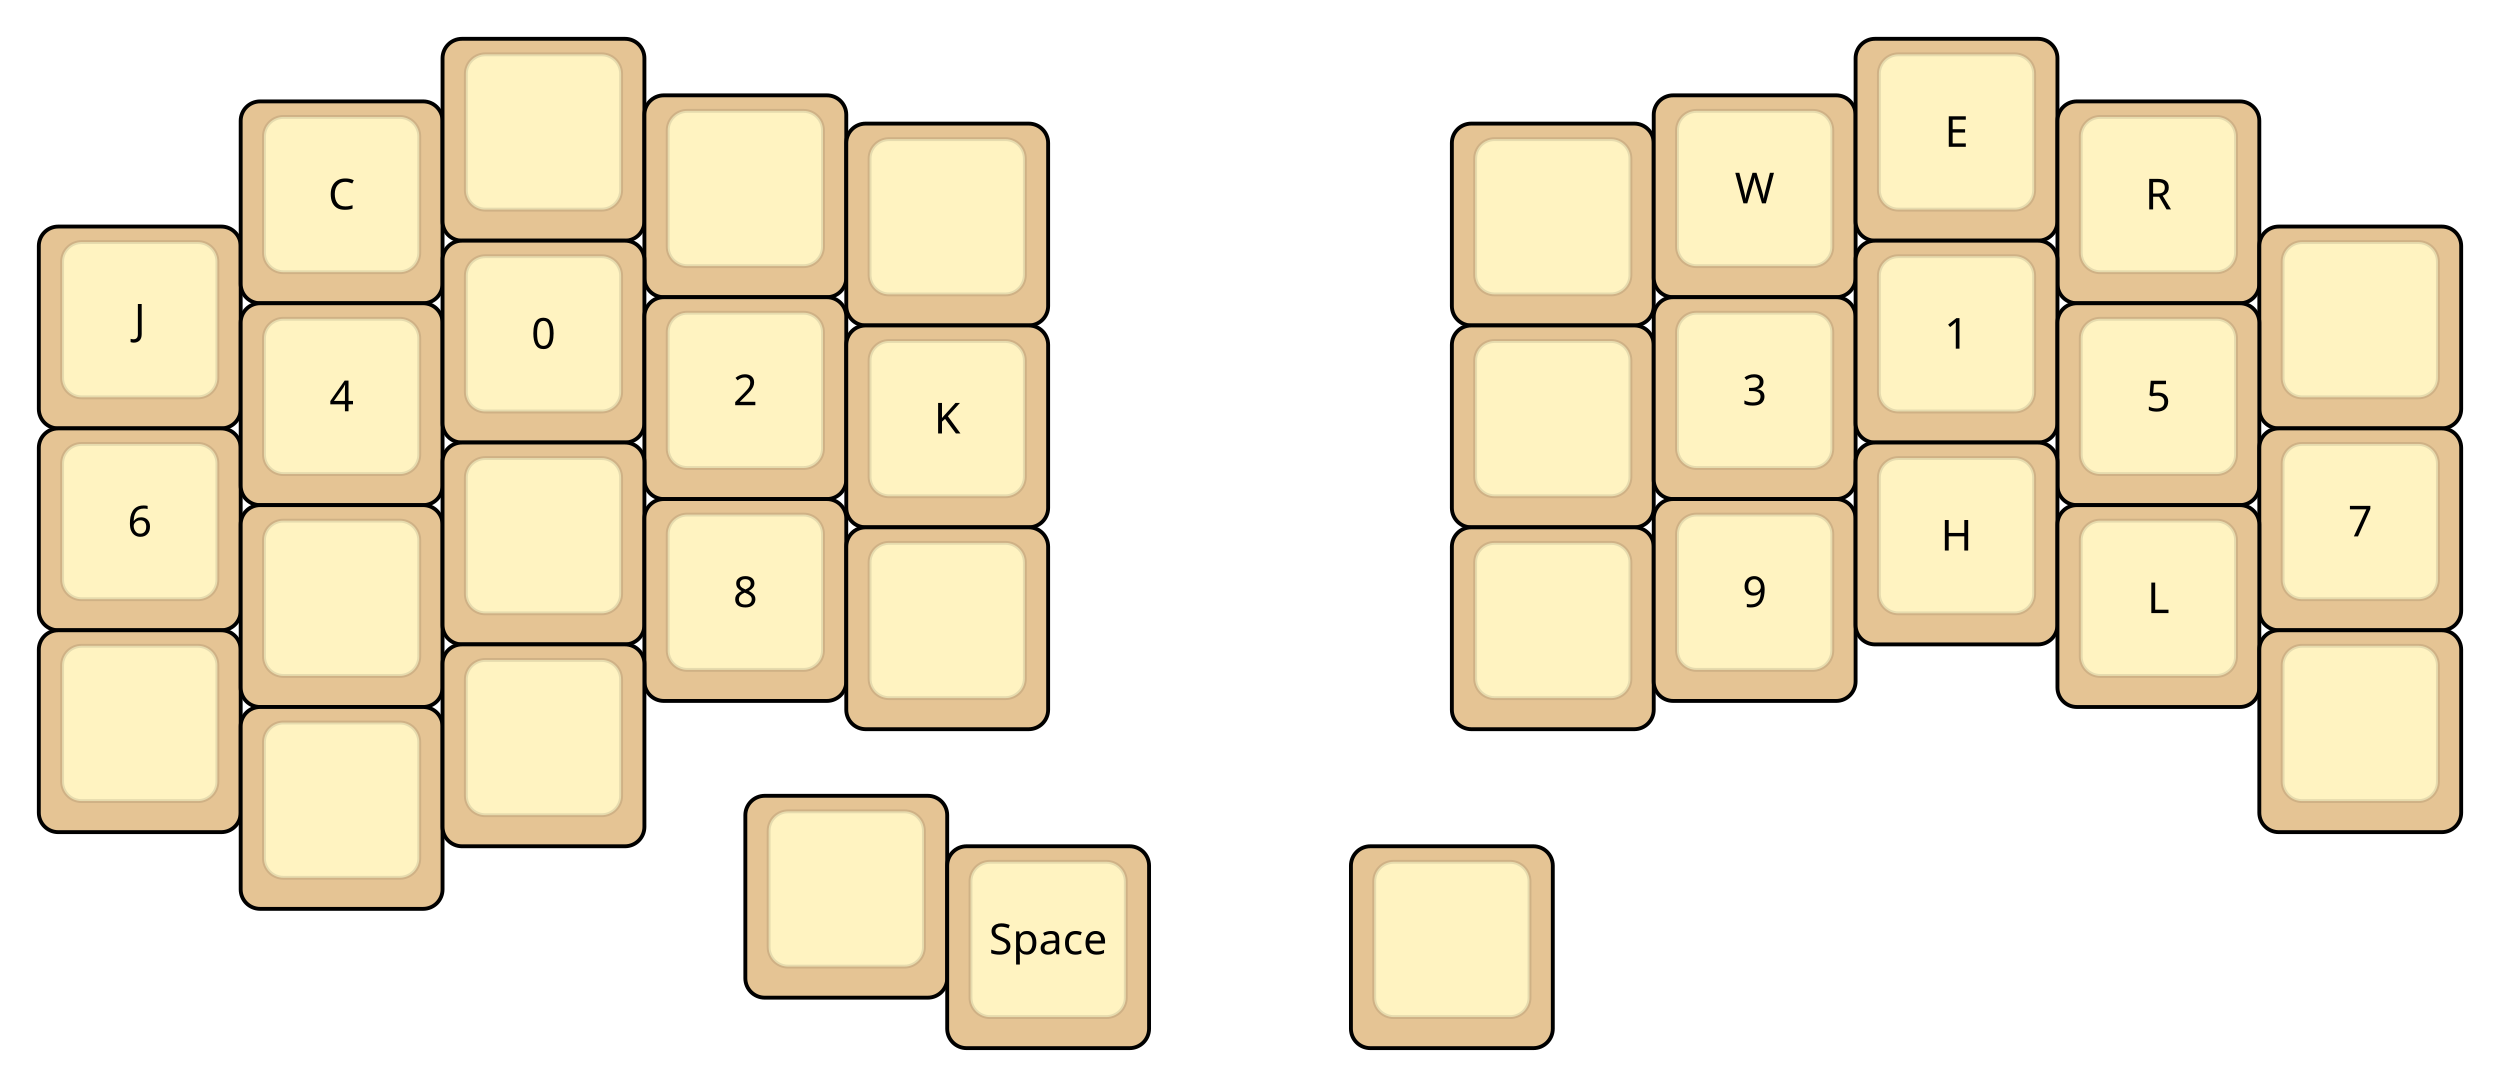
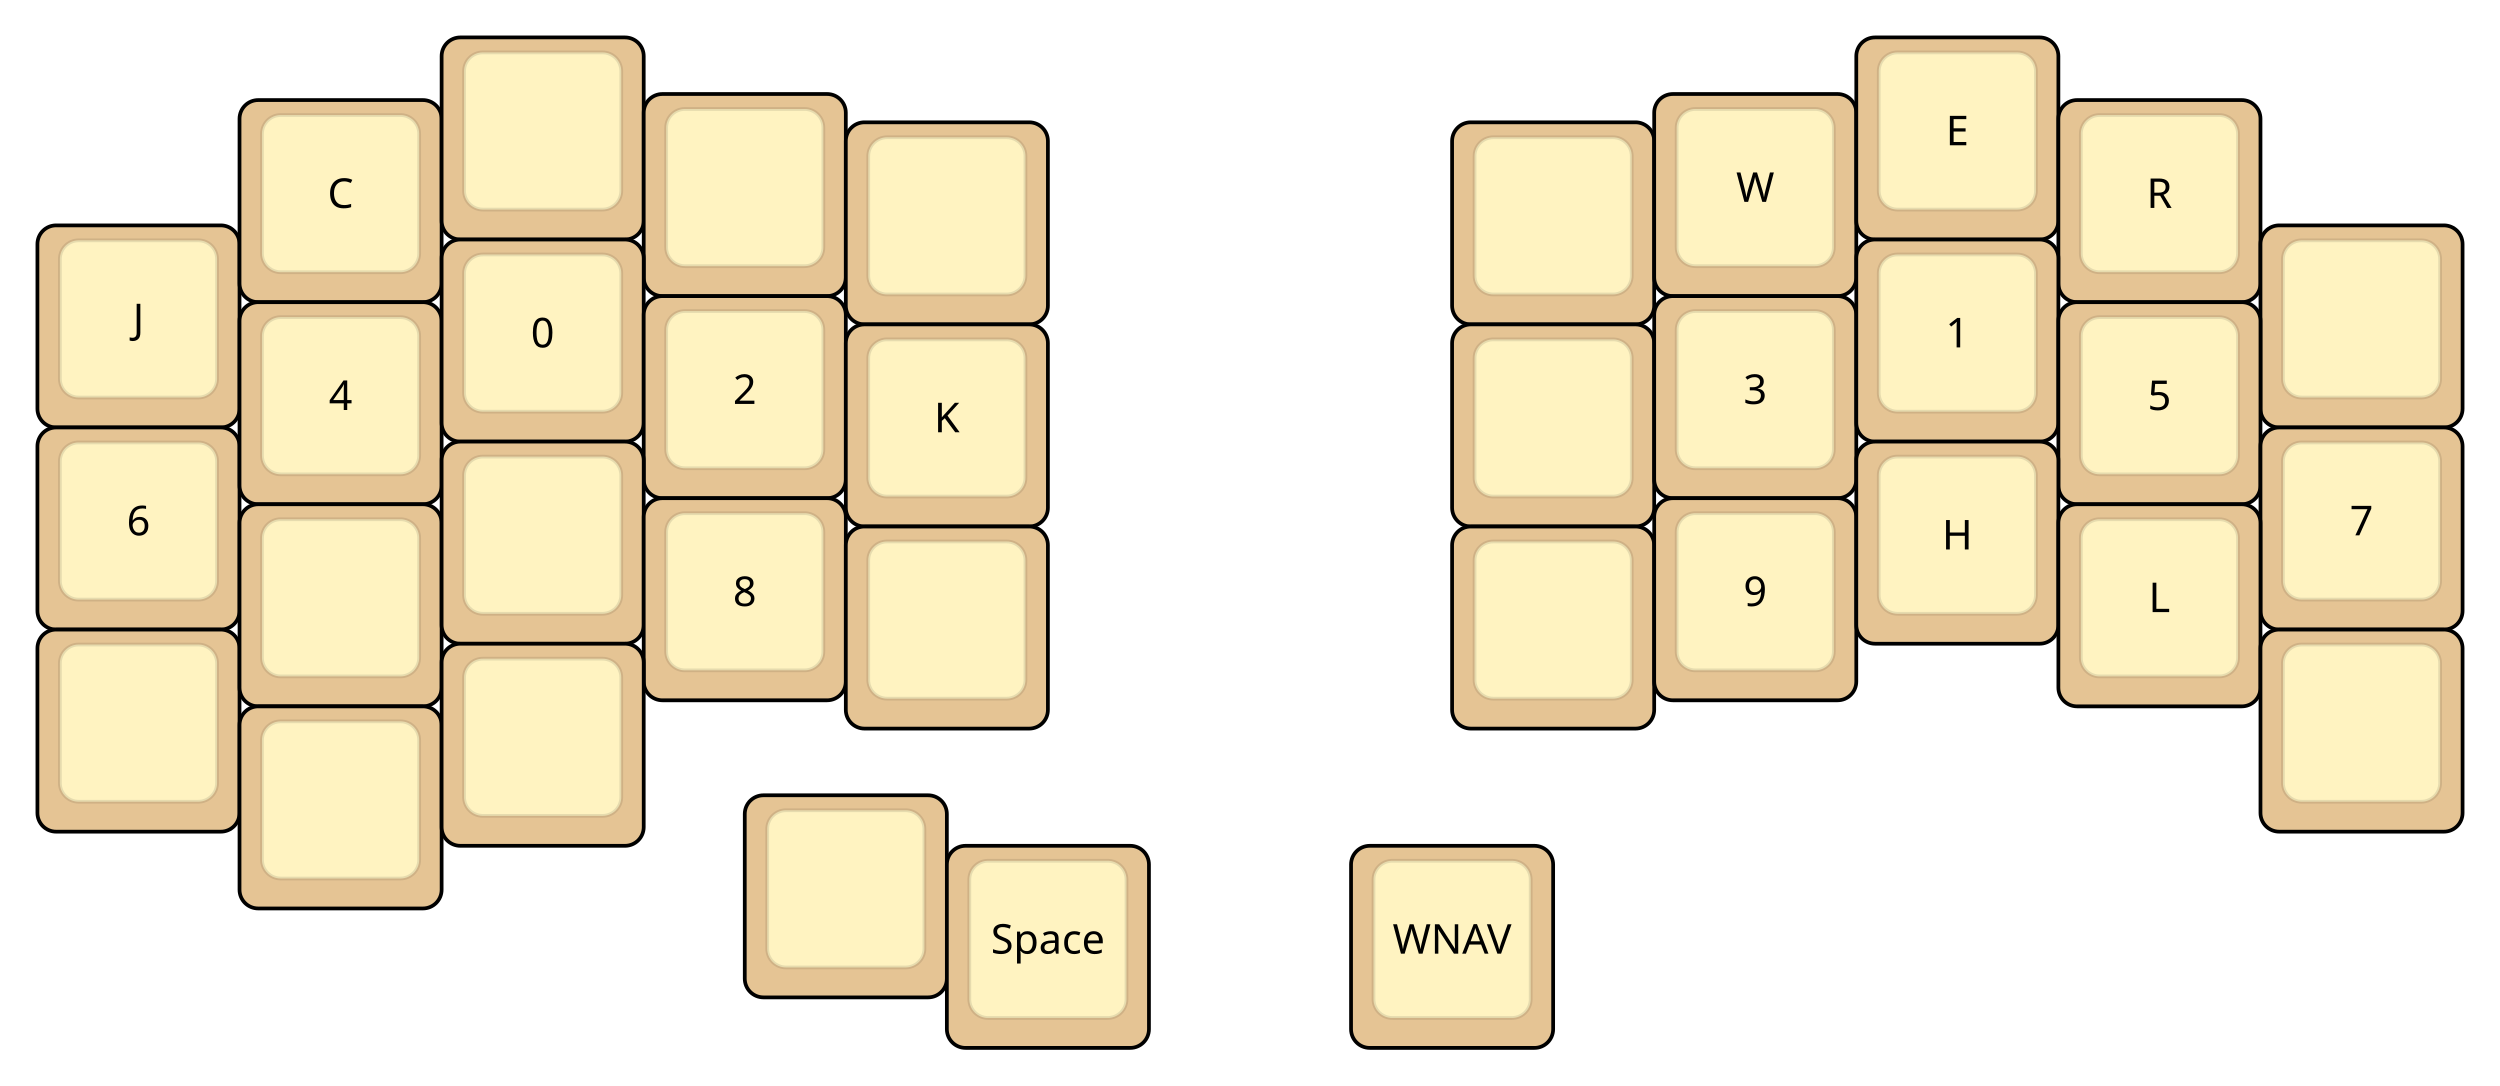
- <svg xmlns="http://www.w3.org/2000/svg" width="644px" height="280x" viewBox="0 0 644 280">
+ <svg xmlns="http://www.w3.org/2000/svg" width="668px" height="290x" viewBox="0 0 668 290">
  <style type="text/css">
    .keycap .border { stroke: black; stroke-width: 1; }
    .keycap .inner.border { stroke: rgba(0,0,0,.1); }
    .keycap { font-family: sans-serif; font-size: 11px}
+     .keycap .sub { font-size: 9px}
  </style>
  <g class="keycap mod_implicit">
-     <rect x="10" y="58.36" width="52" height="52" rx="5" fill="#e5c494" class="outer border" />
-     <rect x="16" y="62.36" width="40" height="40" rx="5" fill="#fff3c1" class="inner border" />
-     <text x="36" y="82.36" text-anchor="middle" dominant-baseline="middle">
-       <tspan x="36" dy="0">J</tspan>
-     </text>
-   </g>
-   <g class="keycap mod_implicit">
-     <rect x="62" y="26.12" width="52" height="52" rx="5" fill="#e5c494" class="outer border" />
-     <rect x="68" y="30.12" width="40" height="40" rx="5" fill="#fff3c1" class="inner border" />
-     <text x="88" y="50.12" text-anchor="middle" dominant-baseline="middle">
-       <tspan x="88" dy="0">C</tspan>
-     </text>
-   </g>
-   <g class="keycap blank">
-     <rect x="114" y="10" width="52" height="52" rx="5" fill="#e5c494" class="outer border" />
-     <rect x="120" y="14" width="40" height="40" rx="5" fill="#fff3c1" class="inner border" />
-   </g>
-   <g class="keycap blank">
-     <rect x="166" y="24.56" width="52" height="52" rx="5" fill="#e5c494" class="outer border" />
-     <rect x="172" y="28.56" width="40" height="40" rx="5" fill="#fff3c1" class="inner border" />
-   </g>
-   <g class="keycap blank">
-     <rect x="218" y="31.84" width="52" height="52" rx="5" fill="#e5c494" class="outer border" />
-     <rect x="224" y="35.84" width="40" height="40" rx="5" fill="#fff3c1" class="inner border" />
-   </g>
-   <g class="keycap blank">
-     <rect x="374" y="31.84" width="52" height="52" rx="5" fill="#e5c494" class="outer border" />
-     <rect x="380" y="35.84" width="40" height="40" rx="5" fill="#fff3c1" class="inner border" />
-   </g>
-   <g class="keycap mod_implicit">
-     <rect x="426" y="24.56" width="52" height="52" rx="5" fill="#e5c494" class="outer border" />
-     <rect x="432" y="28.56" width="40" height="40" rx="5" fill="#fff3c1" class="inner border" />
-     <text x="452" y="48.56" text-anchor="middle" dominant-baseline="middle">
-       <tspan x="452" dy="0">W</tspan>
-     </text>
-   </g>
-   <g class="keycap mod_implicit">
-     <rect x="478" y="10" width="52" height="52" rx="5" fill="#e5c494" class="outer border" />
-     <rect x="484" y="14" width="40" height="40" rx="5" fill="#fff3c1" class="inner border" />
-     <text x="504" y="34" text-anchor="middle" dominant-baseline="middle">
-       <tspan x="504" dy="0">E</tspan>
-     </text>
-   </g>
-   <g class="keycap mod_implicit">
-     <rect x="530" y="26.12" width="52" height="52" rx="5" fill="#e5c494" class="outer border" />
-     <rect x="536" y="30.12" width="40" height="40" rx="5" fill="#fff3c1" class="inner border" />
-     <text x="556" y="50.12" text-anchor="middle" dominant-baseline="middle">
-       <tspan x="556" dy="0">R</tspan>
-     </text>
-   </g>
-   <g class="keycap blank">
-     <rect x="582" y="58.36" width="52" height="52" rx="5" fill="#e5c494" class="outer border" />
-     <rect x="588" y="62.36" width="40" height="40" rx="5" fill="#fff3c1" class="inner border" />
-   </g>
-   <g class="keycap mod_implicit">
-     <rect x="10" y="110.36" width="52" height="52" rx="5" fill="#e5c494" class="outer border" />
-     <rect x="16" y="114.36" width="40" height="40" rx="5" fill="#fff3c1" class="inner border" />
-     <text x="36" y="134.36" text-anchor="middle" dominant-baseline="middle">
-       <tspan x="36" dy="0">6</tspan>
-     </text>
-   </g>
-   <g class="keycap mod_implicit">
-     <rect x="62" y="78.12" width="52" height="52" rx="5" fill="#e5c494" class="outer border" />
-     <rect x="68" y="82.12" width="40" height="40" rx="5" fill="#fff3c1" class="inner border" />
-     <text x="88" y="102.12" text-anchor="middle" dominant-baseline="middle">
-       <tspan x="88" dy="0">4</tspan>
-     </text>
-   </g>
-   <g class="keycap mod_implicit">
-     <rect x="114" y="62" width="52" height="52" rx="5" fill="#e5c494" class="outer border" />
-     <rect x="120" y="66" width="40" height="40" rx="5" fill="#fff3c1" class="inner border" />
-     <text x="140" y="86" text-anchor="middle" dominant-baseline="middle">
-       <tspan x="140" dy="0">0</tspan>
-     </text>
-   </g>
-   <g class="keycap mod_implicit">
-     <rect x="166" y="76.56" width="52" height="52" rx="5" fill="#e5c494" class="outer border" />
-     <rect x="172" y="80.56" width="40" height="40" rx="5" fill="#fff3c1" class="inner border" />
-     <text x="192" y="100.56" text-anchor="middle" dominant-baseline="middle">
-       <tspan x="192" dy="0">2</tspan>
-     </text>
-   </g>
-   <g class="keycap mod_implicit">
-     <rect x="218" y="83.84" width="52" height="52" rx="5" fill="#e5c494" class="outer border" />
-     <rect x="224" y="87.84" width="40" height="40" rx="5" fill="#fff3c1" class="inner border" />
-     <text x="244" y="107.84" text-anchor="middle" dominant-baseline="middle">
-       <tspan x="244" dy="0">K</tspan>
-     </text>
-   </g>
-   <g class="keycap blank">
-     <rect x="374" y="83.84" width="52" height="52" rx="5" fill="#e5c494" class="outer border" />
-     <rect x="380" y="87.84" width="40" height="40" rx="5" fill="#fff3c1" class="inner border" />
-   </g>
-   <g class="keycap mod_implicit">
-     <rect x="426" y="76.56" width="52" height="52" rx="5" fill="#e5c494" class="outer border" />
-     <rect x="432" y="80.56" width="40" height="40" rx="5" fill="#fff3c1" class="inner border" />
-     <text x="452" y="100.56" text-anchor="middle" dominant-baseline="middle">
-       <tspan x="452" dy="0">3</tspan>
-     </text>
-   </g>
-   <g class="keycap mod_implicit">
-     <rect x="478" y="62" width="52" height="52" rx="5" fill="#e5c494" class="outer border" />
-     <rect x="484" y="66" width="40" height="40" rx="5" fill="#fff3c1" class="inner border" />
-     <text x="504" y="86" text-anchor="middle" dominant-baseline="middle">
-       <tspan x="504" dy="0">1</tspan>
-     </text>
-   </g>
-   <g class="keycap mod_implicit">
-     <rect x="530" y="78.12" width="52" height="52" rx="5" fill="#e5c494" class="outer border" />
-     <rect x="536" y="82.12" width="40" height="40" rx="5" fill="#fff3c1" class="inner border" />
-     <text x="556" y="102.12" text-anchor="middle" dominant-baseline="middle">
-       <tspan x="556" dy="0">5</tspan>
-     </text>
-   </g>
-   <g class="keycap mod_implicit">
-     <rect x="582" y="110.36" width="52" height="52" rx="5" fill="#e5c494" class="outer border" />
-     <rect x="588" y="114.36" width="40" height="40" rx="5" fill="#fff3c1" class="inner border" />
-     <text x="608" y="134.36" text-anchor="middle" dominant-baseline="middle">
-       <tspan x="608" dy="0">7</tspan>
-     </text>
-   </g>
-   <g class="keycap blank">
-     <rect x="10" y="162.36" width="52" height="52" rx="5" fill="#e5c494" class="outer border" />
-     <rect x="16" y="166.36" width="40" height="40" rx="5" fill="#fff3c1" class="inner border" />
-   </g>
-   <g class="keycap blank">
-     <rect x="62" y="130.12" width="52" height="52" rx="5" fill="#e5c494" class="outer border" />
-     <rect x="68" y="134.12" width="40" height="40" rx="5" fill="#fff3c1" class="inner border" />
-   </g>
-   <g class="keycap blank">
-     <rect x="114" y="114" width="52" height="52" rx="5" fill="#e5c494" class="outer border" />
-     <rect x="120" y="118" width="40" height="40" rx="5" fill="#fff3c1" class="inner border" />
-   </g>
-   <g class="keycap mod_implicit">
-     <rect x="166" y="128.56" width="52" height="52" rx="5" fill="#e5c494" class="outer border" />
-     <rect x="172" y="132.56" width="40" height="40" rx="5" fill="#fff3c1" class="inner border" />
-     <text x="192" y="152.56" text-anchor="middle" dominant-baseline="middle">
-       <tspan x="192" dy="0">8</tspan>
-     </text>
-   </g>
-   <g class="keycap blank">
-     <rect x="218" y="135.84" width="52" height="52" rx="5" fill="#e5c494" class="outer border" />
-     <rect x="224" y="139.84" width="40" height="40" rx="5" fill="#fff3c1" class="inner border" />
-   </g>
-   <g class="keycap blank">
-     <rect x="374" y="135.84" width="52" height="52" rx="5" fill="#e5c494" class="outer border" />
-     <rect x="380" y="139.84" width="40" height="40" rx="5" fill="#fff3c1" class="inner border" />
-   </g>
-   <g class="keycap mod_implicit">
-     <rect x="426" y="128.56" width="52" height="52" rx="5" fill="#e5c494" class="outer border" />
-     <rect x="432" y="132.56" width="40" height="40" rx="5" fill="#fff3c1" class="inner border" />
-     <text x="452" y="152.56" text-anchor="middle" dominant-baseline="middle">
-       <tspan x="452" dy="0">9</tspan>
-     </text>
-   </g>
-   <g class="keycap mod_implicit">
-     <rect x="478" y="114" width="52" height="52" rx="5" fill="#e5c494" class="outer border" />
-     <rect x="484" y="118" width="40" height="40" rx="5" fill="#fff3c1" class="inner border" />
-     <text x="504" y="138" text-anchor="middle" dominant-baseline="middle">
-       <tspan x="504" dy="0">H</tspan>
-     </text>
-   </g>
-   <g class="keycap mod_implicit">
-     <rect x="530" y="130.12" width="52" height="52" rx="5" fill="#e5c494" class="outer border" />
-     <rect x="536" y="134.12" width="40" height="40" rx="5" fill="#fff3c1" class="inner border" />
-     <text x="556" y="154.12" text-anchor="middle" dominant-baseline="middle">
-       <tspan x="556" dy="0">L</tspan>
-     </text>
-   </g>
-   <g class="keycap blank">
-     <rect x="582" y="162.36" width="52" height="52" rx="5" fill="#e5c494" class="outer border" />
-     <rect x="588" y="166.36" width="40" height="40" rx="5" fill="#fff3c1" class="inner border" />
-   </g>
-   <g class="keycap blank">
-     <rect x="62" y="182.12" width="52" height="52" rx="5" fill="#e5c494" class="outer border" />
-     <rect x="68" y="186.12" width="40" height="40" rx="5" fill="#fff3c1" class="inner border" />
-   </g>
-   <g class="keycap blank">
-     <rect x="114" y="166" width="52" height="52" rx="5" fill="#e5c494" class="outer border" />
-     <rect x="120" y="170" width="40" height="40" rx="5" fill="#fff3c1" class="inner border" />
-   </g>
-   <g class="keycap blank">
-     <rect x="192" y="205" width="52" height="52" rx="5" fill="#e5c494" class="outer border" />
-     <rect x="198" y="209" width="40" height="40" rx="5" fill="#fff3c1" class="inner border" />
-   </g>
-   <g class="keycap mod_implicit">
-     <rect x="244" y="218" width="52" height="52" rx="5" fill="#e5c494" class="outer border" />
-     <rect x="250" y="222" width="40" height="40" rx="5" fill="#fff3c1" class="inner border" />
-     <text x="270" y="242" text-anchor="middle" dominant-baseline="middle">
-       <tspan x="270" dy="0">Space</tspan>
-     </text>
-   </g>
-   <g class="keycap blank">
-     <rect x="348" y="218" width="52" height="52" rx="5" fill="#e5c494" class="outer border" />
-     <rect x="354" y="222" width="40" height="40" rx="5" fill="#fff3c1" class="inner border" />
+     <rect x="10" y="60.22" width="54" height="54" rx="5" fill="#e5c494" class="outer border" />
+     <rect x="16" y="64.22" width="42" height="42" rx="5" fill="#fff3c1" class="inner border" />
+     <text x="37" y="85.22" text-anchor="middle" dominant-baseline="middle" class="main">
+       <tspan x="37" dy="0">J</tspan>
+     </text>
+   </g>
+   <g class="keycap mod_implicit">
+     <rect x="64" y="26.74" width="54" height="54" rx="5" fill="#e5c494" class="outer border" />
+     <rect x="70" y="30.74" width="42" height="42" rx="5" fill="#fff3c1" class="inner border" />
+     <text x="91" y="51.74" text-anchor="middle" dominant-baseline="middle" class="main">
+       <tspan x="91" dy="0">C</tspan>
+     </text>
+   </g>
+   <g class="keycap blank">
+     <rect x="118" y="10" width="54" height="54" rx="5" fill="#e5c494" class="outer border" />
+     <rect x="124" y="14" width="42" height="42" rx="5" fill="#fff3c1" class="inner border" />
+   </g>
+   <g class="keycap blank">
+     <rect x="172" y="25.12" width="54" height="54" rx="5" fill="#e5c494" class="outer border" />
+     <rect x="178" y="29.12" width="42" height="42" rx="5" fill="#fff3c1" class="inner border" />
+   </g>
+   <g class="keycap blank">
+     <rect x="226" y="32.68" width="54" height="54" rx="5" fill="#e5c494" class="outer border" />
+     <rect x="232" y="36.68" width="42" height="42" rx="5" fill="#fff3c1" class="inner border" />
+   </g>
+   <g class="keycap blank">
+     <rect x="388" y="32.68" width="54" height="54" rx="5" fill="#e5c494" class="outer border" />
+     <rect x="394" y="36.68" width="42" height="42" rx="5" fill="#fff3c1" class="inner border" />
+   </g>
+   <g class="keycap mod_implicit">
+     <rect x="442" y="25.12" width="54" height="54" rx="5" fill="#e5c494" class="outer border" />
+     <rect x="448" y="29.12" width="42" height="42" rx="5" fill="#fff3c1" class="inner border" />
+     <text x="469" y="50.12" text-anchor="middle" dominant-baseline="middle" class="main">
+       <tspan x="469" dy="0">W</tspan>
+     </text>
+   </g>
+   <g class="keycap mod_implicit">
+     <rect x="496" y="10" width="54" height="54" rx="5" fill="#e5c494" class="outer border" />
+     <rect x="502" y="14" width="42" height="42" rx="5" fill="#fff3c1" class="inner border" />
+     <text x="523" y="35" text-anchor="middle" dominant-baseline="middle" class="main">
+       <tspan x="523" dy="0">E</tspan>
+     </text>
+   </g>
+   <g class="keycap mod_implicit">
+     <rect x="550" y="26.74" width="54" height="54" rx="5" fill="#e5c494" class="outer border" />
+     <rect x="556" y="30.74" width="42" height="42" rx="5" fill="#fff3c1" class="inner border" />
+     <text x="577" y="51.74" text-anchor="middle" dominant-baseline="middle" class="main">
+       <tspan x="577" dy="0">R</tspan>
+     </text>
+   </g>
+   <g class="keycap blank">
+     <rect x="604" y="60.22" width="54" height="54" rx="5" fill="#e5c494" class="outer border" />
+     <rect x="610" y="64.22" width="42" height="42" rx="5" fill="#fff3c1" class="inner border" />
+   </g>
+   <g class="keycap mod_implicit">
+     <rect x="10" y="114.22" width="54" height="54" rx="5" fill="#e5c494" class="outer border" />
+     <rect x="16" y="118.22" width="42" height="42" rx="5" fill="#fff3c1" class="inner border" />
+     <text x="37" y="139.22" text-anchor="middle" dominant-baseline="middle" class="main">
+       <tspan x="37" dy="0">6</tspan>
+     </text>
+   </g>
+   <g class="keycap mod_implicit">
+     <rect x="64" y="80.74" width="54" height="54" rx="5" fill="#e5c494" class="outer border" />
+     <rect x="70" y="84.74" width="42" height="42" rx="5" fill="#fff3c1" class="inner border" />
+     <text x="91" y="105.74" text-anchor="middle" dominant-baseline="middle" class="main">
+       <tspan x="91" dy="0">4</tspan>
+     </text>
+   </g>
+   <g class="keycap mod_implicit">
+     <rect x="118" y="64" width="54" height="54" rx="5" fill="#e5c494" class="outer border" />
+     <rect x="124" y="68" width="42" height="42" rx="5" fill="#fff3c1" class="inner border" />
+     <text x="145" y="89" text-anchor="middle" dominant-baseline="middle" class="main">
+       <tspan x="145" dy="0">0</tspan>
+     </text>
+   </g>
+   <g class="keycap mod_implicit">
+     <rect x="172" y="79.12" width="54" height="54" rx="5" fill="#e5c494" class="outer border" />
+     <rect x="178" y="83.12" width="42" height="42" rx="5" fill="#fff3c1" class="inner border" />
+     <text x="199" y="104.12" text-anchor="middle" dominant-baseline="middle" class="main">
+       <tspan x="199" dy="0">2</tspan>
+     </text>
+   </g>
+   <g class="keycap mod_implicit">
+     <rect x="226" y="86.68" width="54" height="54" rx="5" fill="#e5c494" class="outer border" />
+     <rect x="232" y="90.68" width="42" height="42" rx="5" fill="#fff3c1" class="inner border" />
+     <text x="253" y="111.68" text-anchor="middle" dominant-baseline="middle" class="main">
+       <tspan x="253" dy="0">K</tspan>
+     </text>
+   </g>
+   <g class="keycap blank">
+     <rect x="388" y="86.68" width="54" height="54" rx="5" fill="#e5c494" class="outer border" />
+     <rect x="394" y="90.68" width="42" height="42" rx="5" fill="#fff3c1" class="inner border" />
+   </g>
+   <g class="keycap mod_implicit">
+     <rect x="442" y="79.12" width="54" height="54" rx="5" fill="#e5c494" class="outer border" />
+     <rect x="448" y="83.12" width="42" height="42" rx="5" fill="#fff3c1" class="inner border" />
+     <text x="469" y="104.12" text-anchor="middle" dominant-baseline="middle" class="main">
+       <tspan x="469" dy="0">3</tspan>
+     </text>
+   </g>
+   <g class="keycap mod_implicit">
+     <rect x="496" y="64" width="54" height="54" rx="5" fill="#e5c494" class="outer border" />
+     <rect x="502" y="68" width="42" height="42" rx="5" fill="#fff3c1" class="inner border" />
+     <text x="523" y="89" text-anchor="middle" dominant-baseline="middle" class="main">
+       <tspan x="523" dy="0">1</tspan>
+     </text>
+   </g>
+   <g class="keycap mod_implicit">
+     <rect x="550" y="80.74" width="54" height="54" rx="5" fill="#e5c494" class="outer border" />
+     <rect x="556" y="84.74" width="42" height="42" rx="5" fill="#fff3c1" class="inner border" />
+     <text x="577" y="105.74" text-anchor="middle" dominant-baseline="middle" class="main">
+       <tspan x="577" dy="0">5</tspan>
+     </text>
+   </g>
+   <g class="keycap mod_implicit">
+     <rect x="604" y="114.22" width="54" height="54" rx="5" fill="#e5c494" class="outer border" />
+     <rect x="610" y="118.22" width="42" height="42" rx="5" fill="#fff3c1" class="inner border" />
+     <text x="631" y="139.22" text-anchor="middle" dominant-baseline="middle" class="main">
+       <tspan x="631" dy="0">7</tspan>
+     </text>
+   </g>
+   <g class="keycap blank">
+     <rect x="10" y="168.22" width="54" height="54" rx="5" fill="#e5c494" class="outer border" />
+     <rect x="16" y="172.22" width="42" height="42" rx="5" fill="#fff3c1" class="inner border" />
+   </g>
+   <g class="keycap blank">
+     <rect x="64" y="134.74" width="54" height="54" rx="5" fill="#e5c494" class="outer border" />
+     <rect x="70" y="138.74" width="42" height="42" rx="5" fill="#fff3c1" class="inner border" />
+   </g>
+   <g class="keycap blank">
+     <rect x="118" y="118" width="54" height="54" rx="5" fill="#e5c494" class="outer border" />
+     <rect x="124" y="122" width="42" height="42" rx="5" fill="#fff3c1" class="inner border" />
+   </g>
+   <g class="keycap mod_implicit">
+     <rect x="172" y="133.12" width="54" height="54" rx="5" fill="#e5c494" class="outer border" />
+     <rect x="178" y="137.12" width="42" height="42" rx="5" fill="#fff3c1" class="inner border" />
+     <text x="199" y="158.12" text-anchor="middle" dominant-baseline="middle" class="main">
+       <tspan x="199" dy="0">8</tspan>
+     </text>
+   </g>
+   <g class="keycap blank">
+     <rect x="226" y="140.68" width="54" height="54" rx="5" fill="#e5c494" class="outer border" />
+     <rect x="232" y="144.68" width="42" height="42" rx="5" fill="#fff3c1" class="inner border" />
+   </g>
+   <g class="keycap blank">
+     <rect x="388" y="140.68" width="54" height="54" rx="5" fill="#e5c494" class="outer border" />
+     <rect x="394" y="144.68" width="42" height="42" rx="5" fill="#fff3c1" class="inner border" />
+   </g>
+   <g class="keycap mod_implicit">
+     <rect x="442" y="133.12" width="54" height="54" rx="5" fill="#e5c494" class="outer border" />
+     <rect x="448" y="137.12" width="42" height="42" rx="5" fill="#fff3c1" class="inner border" />
+     <text x="469" y="158.12" text-anchor="middle" dominant-baseline="middle" class="main">
+       <tspan x="469" dy="0">9</tspan>
+     </text>
+   </g>
+   <g class="keycap mod_implicit">
+     <rect x="496" y="118" width="54" height="54" rx="5" fill="#e5c494" class="outer border" />
+     <rect x="502" y="122" width="42" height="42" rx="5" fill="#fff3c1" class="inner border" />
+     <text x="523" y="143" text-anchor="middle" dominant-baseline="middle" class="main">
+       <tspan x="523" dy="0">H</tspan>
+     </text>
+   </g>
+   <g class="keycap mod_implicit">
+     <rect x="550" y="134.74" width="54" height="54" rx="5" fill="#e5c494" class="outer border" />
+     <rect x="556" y="138.74" width="42" height="42" rx="5" fill="#fff3c1" class="inner border" />
+     <text x="577" y="159.74" text-anchor="middle" dominant-baseline="middle" class="main">
+       <tspan x="577" dy="0">L</tspan>
+     </text>
+   </g>
+   <g class="keycap blank">
+     <rect x="604" y="168.22" width="54" height="54" rx="5" fill="#e5c494" class="outer border" />
+     <rect x="610" y="172.22" width="42" height="42" rx="5" fill="#fff3c1" class="inner border" />
+   </g>
+   <g class="keycap blank">
+     <rect x="64" y="188.74" width="54" height="54" rx="5" fill="#e5c494" class="outer border" />
+     <rect x="70" y="192.74" width="42" height="42" rx="5" fill="#fff3c1" class="inner border" />
+   </g>
+   <g class="keycap blank">
+     <rect x="118" y="172" width="54" height="54" rx="5" fill="#e5c494" class="outer border" />
+     <rect x="124" y="176" width="42" height="42" rx="5" fill="#fff3c1" class="inner border" />
+   </g>
+   <g class="keycap blank">
+     <rect x="199" y="212.5" width="54" height="54" rx="5" fill="#e5c494" class="outer border" />
+     <rect x="205" y="216.5" width="42" height="42" rx="5" fill="#fff3c1" class="inner border" />
+   </g>
+   <g class="keycap mod_implicit">
+     <rect x="253" y="226" width="54" height="54" rx="5" fill="#e5c494" class="outer border" />
+     <rect x="259" y="230" width="42" height="42" rx="5" fill="#fff3c1" class="inner border" />
+     <text x="280" y="251" text-anchor="middle" dominant-baseline="middle" class="main">
+       <tspan x="280" dy="0">Space</tspan>
+     </text>
+   </g>
+   <g class="keycap active_layer">
+     <rect x="361" y="226" width="54" height="54" rx="5" fill="#e5c494" class="outer border" />
+     <rect x="367" y="230" width="42" height="42" rx="5" fill="#fff3c1" class="inner border" />
+     <text x="388" y="251" text-anchor="middle" dominant-baseline="middle" class="main">
+       <tspan x="388" dy="0">WNAV</tspan>
+     </text>
  </g>
</svg>
